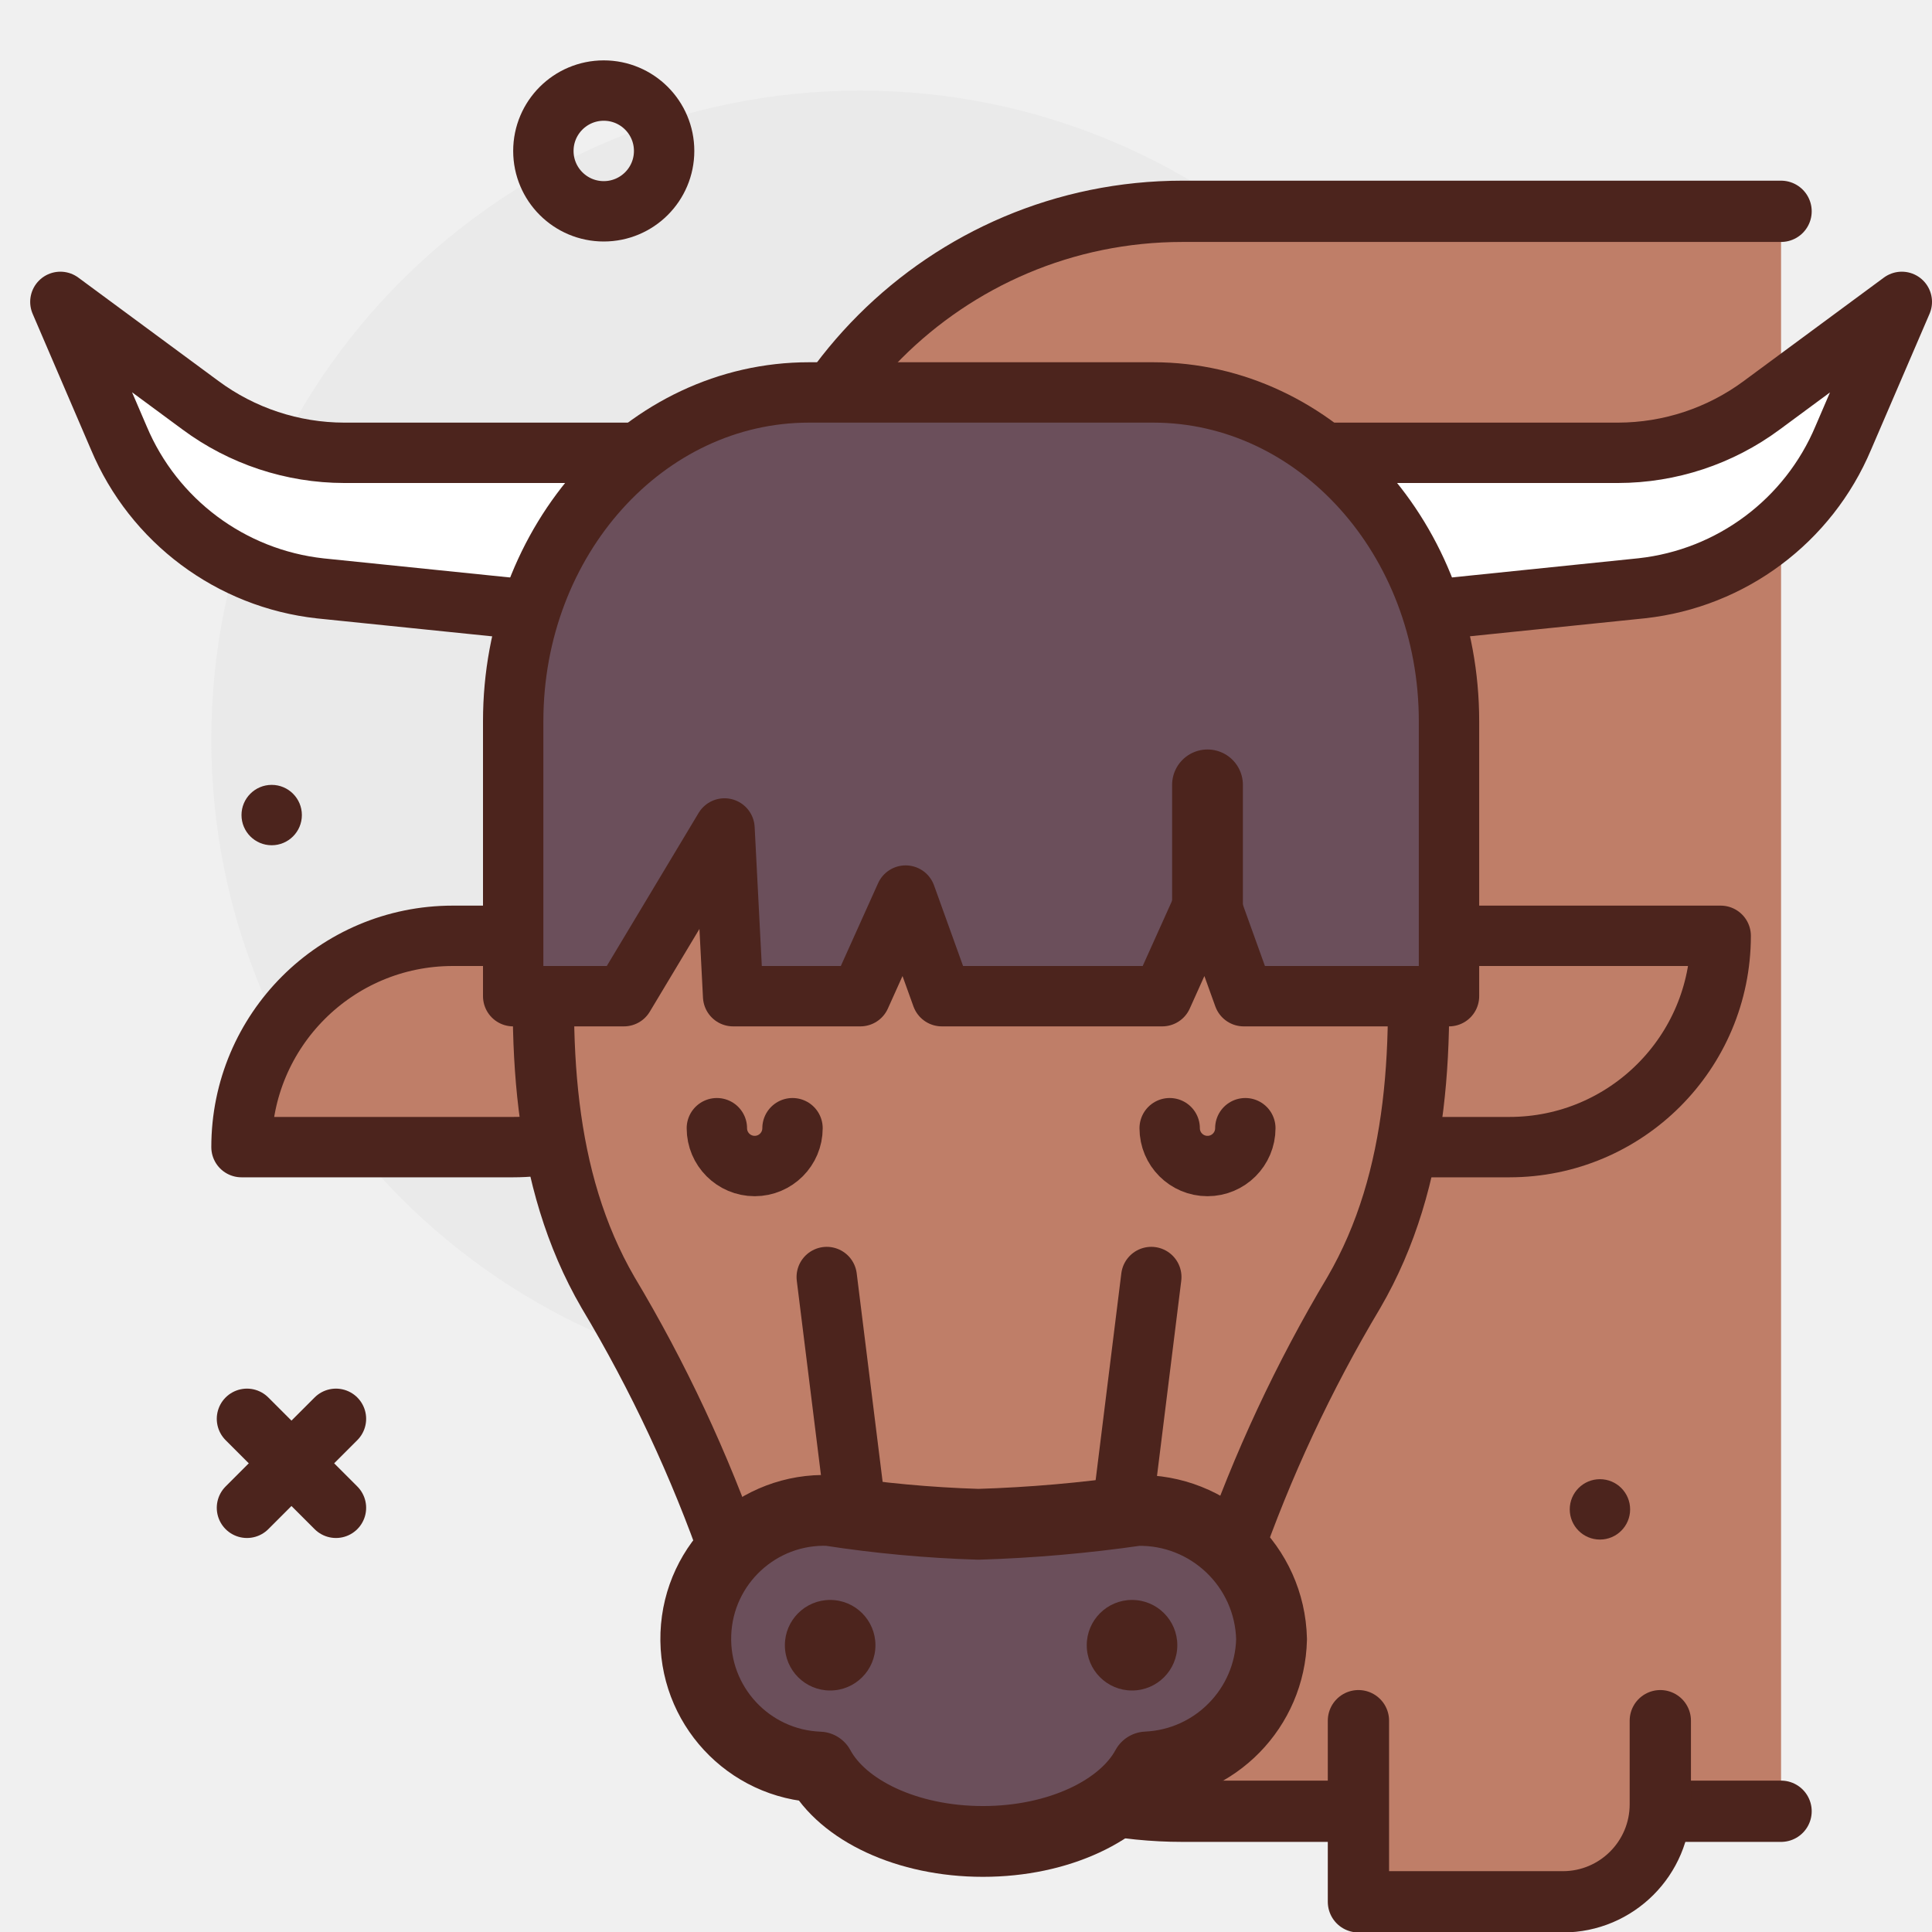
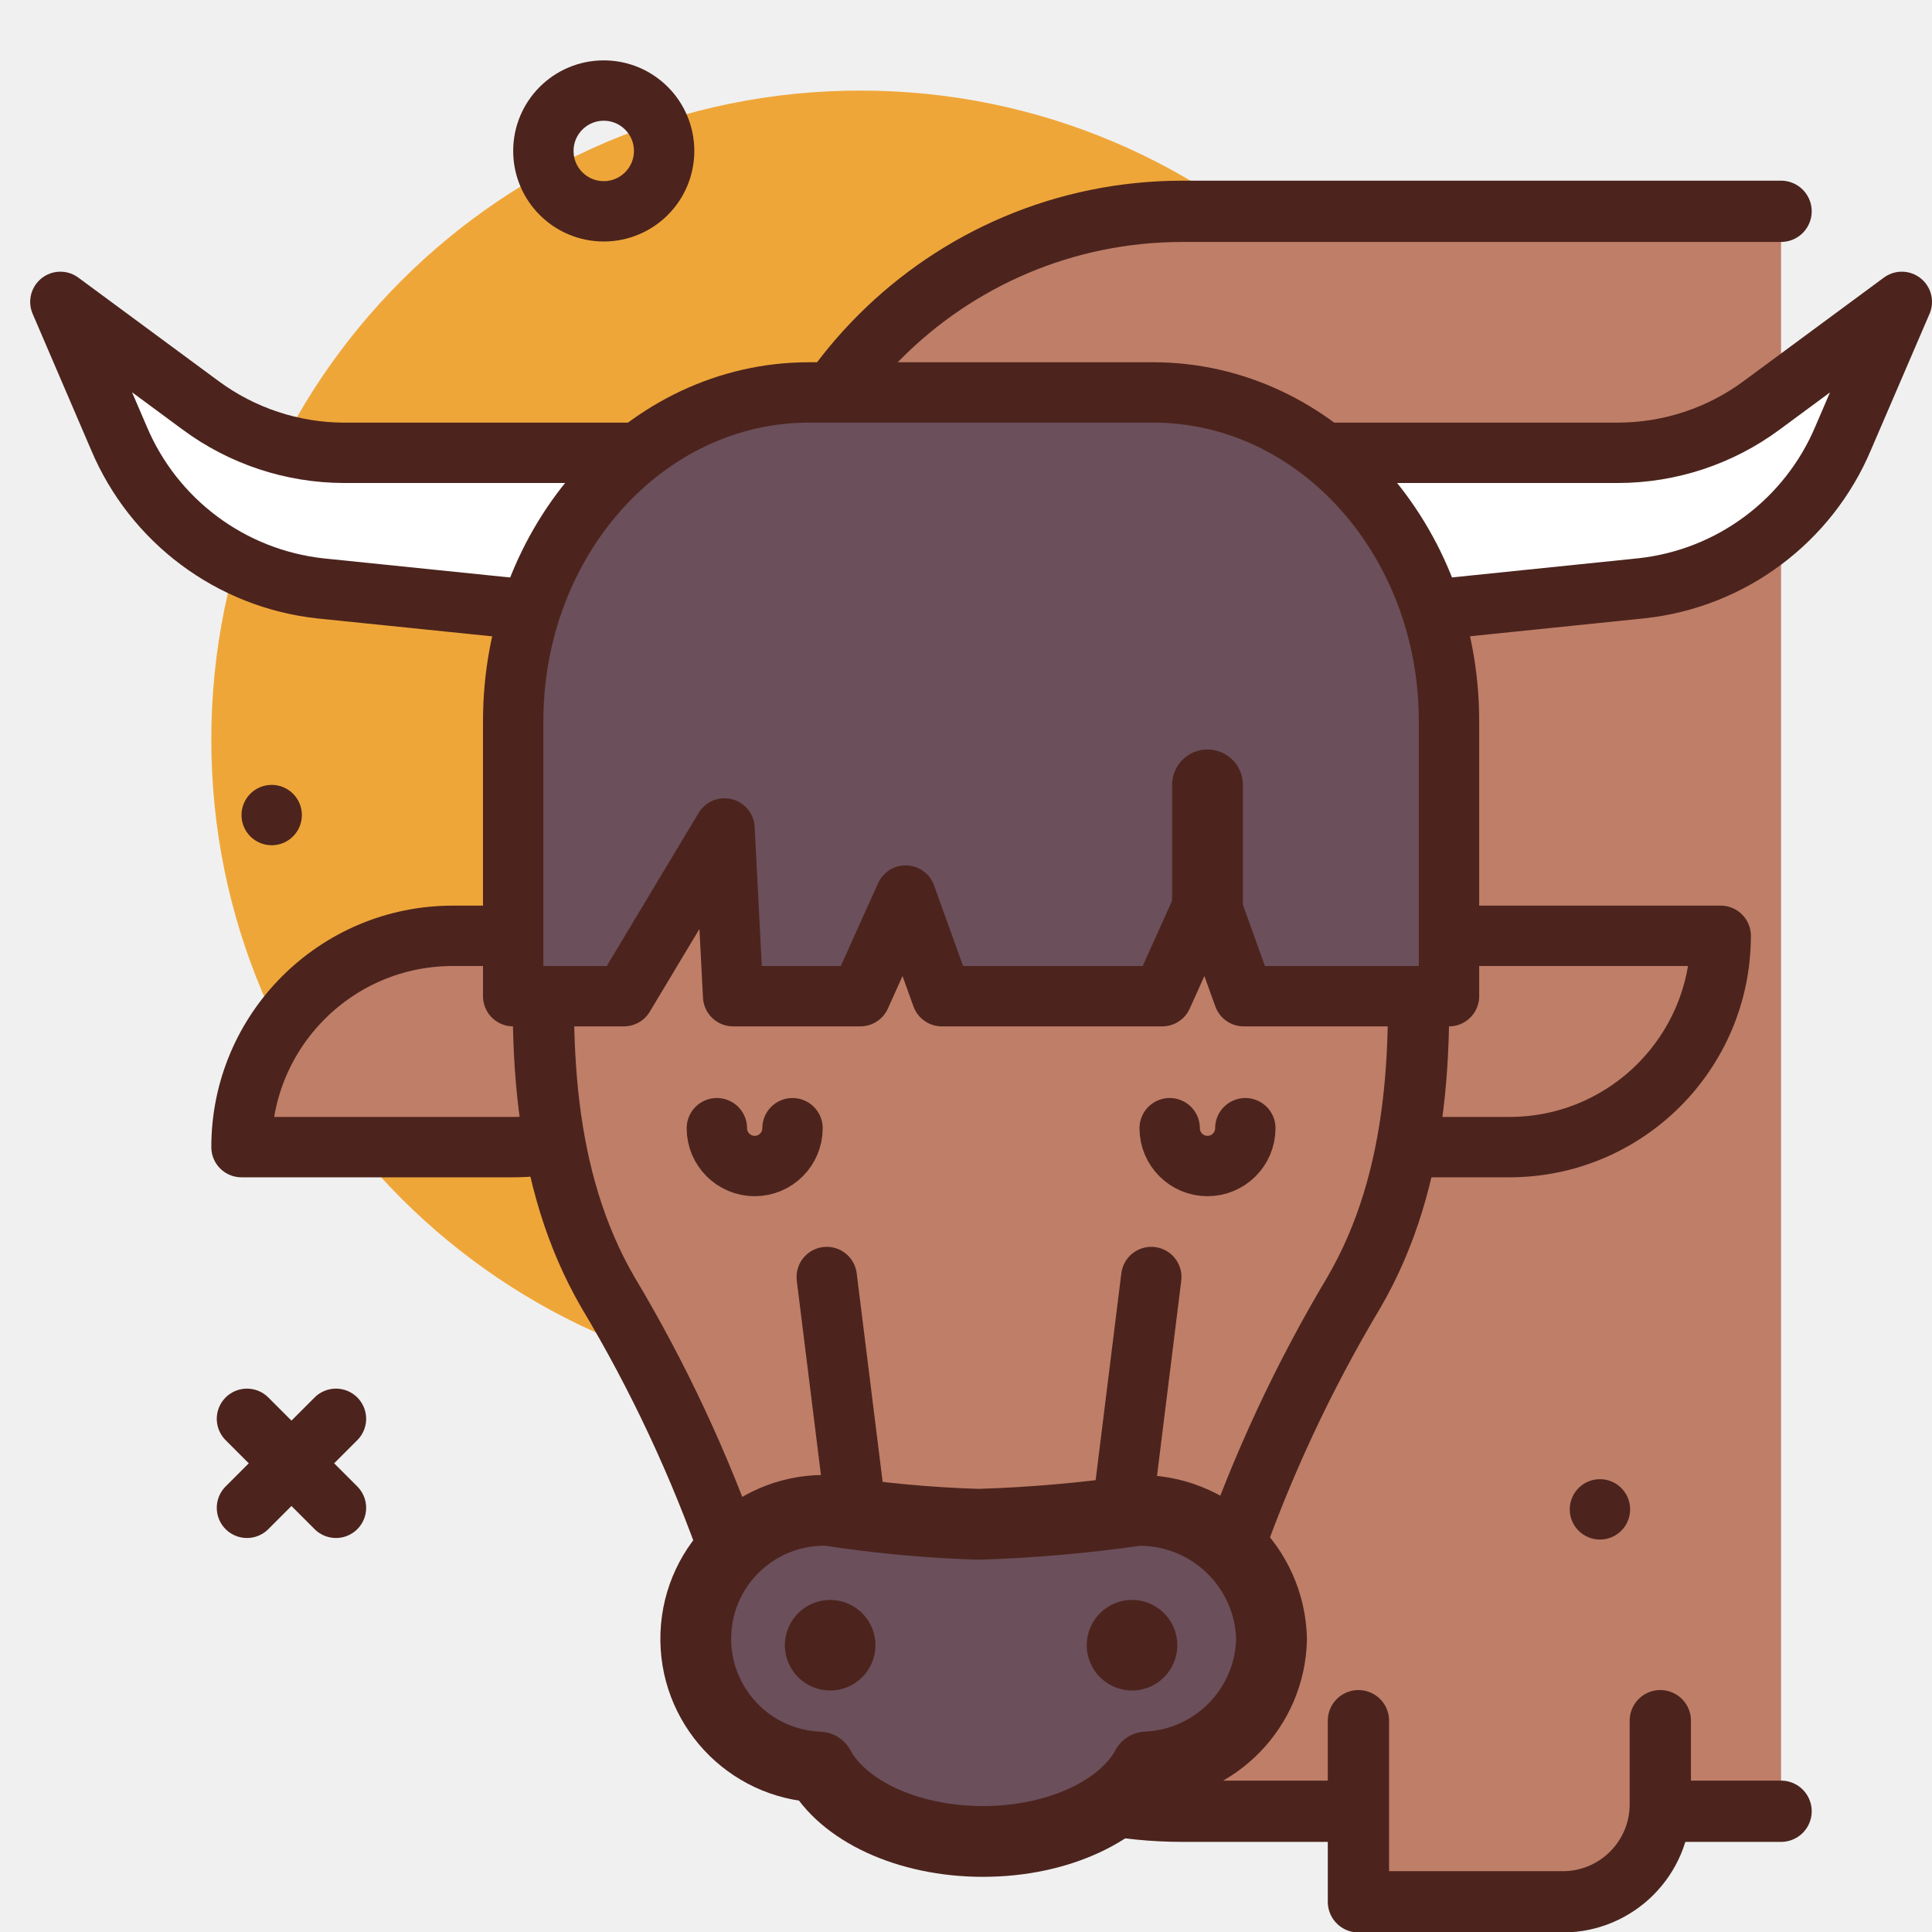
- <svg xmlns="http://www.w3.org/2000/svg" width="800px" height="800px" viewBox="0 0 64 64">
-   <g id="cow">
-     <circle cx="28.5" cy="24.5" r="21.5" style="fill:#eaeaea" />
-     <path d="M59,60H39.172A14.172,14.172,0,0,1,25,45.828V21.172A14.172,14.172,0,0,1,39.172,7H59" style="fill:#bf7e68;stroke:#4c241d;stroke-linecap:round;stroke-linejoin:round;stroke-width:2.03px" />
-     <circle cx="20" cy="5" r="2" style="fill:none;stroke:#4c241d;stroke-linecap:round;stroke-linejoin:round;stroke-width:2px" />
-     <circle cx="53" cy="50" r="1" style="fill:#4c241d" />
-     <circle cx="9" cy="27" r="1" style="fill:#4c241d" />
-     <line x1="11.129" y1="47" x2="8.181" y2="49.948" style="fill:none;stroke:#4c241d;stroke-linecap:round;stroke-linejoin:round;stroke-width:2px" />
-     <line x1="8.181" y1="47" x2="11.129" y2="49.948" style="fill:none;stroke:#4c241d;stroke-linecap:round;stroke-linejoin:round;stroke-width:2px" />
-     <path d="M49,31h8a0,0,0,0,1,0,0v0a7,7,0,0,1-7,7H42a0,0,0,0,1,0,0v0A7,7,0,0,1,49,31Z" transform="translate(99 69) rotate(180)" style="fill:#bf7e68;stroke:#4c241d;stroke-linecap:round;stroke-linejoin:round;stroke-width:2px" />
-     <path d="M15,31h9a0,0,0,0,1,0,0v0a7,7,0,0,1-7,7H8a0,0,0,0,1,0,0v0A7,7,0,0,1,15,31Z" style="fill:#bf7e68;stroke:#4c241d;stroke-linecap:round;stroke-linejoin:round;stroke-width:2px" />
-     <path d="M35.848,55.02a5.144,5.144,0,0,0,4.9-3.42,47.612,47.612,0,0,1,4.1-8.784c2.2-3.78,2.35-8.33,2-13.05a7.565,7.565,0,0,0-7.652-6.859H25.794a7.565,7.565,0,0,0-7.652,6.859c-.346,4.72-.194,9.27,2,13.05A47.612,47.612,0,0,1,24.251,51.6a5.144,5.144,0,0,0,4.9,3.42Z" style="fill:#bf7e68;stroke:#4c241d;stroke-linecap:round;stroke-linejoin:round;stroke-width:2.03px" />
-     <line x1="38.138" y1="42.303" x2="37.246" y2="49.484" style="fill:none;stroke:#4c241d;stroke-linecap:round;stroke-linejoin:round;stroke-width:2px" />
-     <line x1="27.387" y1="42.303" x2="28.28" y2="49.484" style="fill:none;stroke:#4c241d;stroke-linecap:round;stroke-linejoin:round;stroke-width:2px" />
-     <path d="M42.122,54.3a4.367,4.367,0,0,0-4.462-4.264,46.612,46.612,0,0,1-5.25.458,40.561,40.561,0,0,1-4.948-.458,4.251,4.251,0,1,0-.322,8.5C27.914,59.968,30.046,61,32.561,61s4.646-1.032,5.421-2.467A4.336,4.336,0,0,0,42.122,54.3Z" style="fill:#6b4f5b;stroke:#4c241d;stroke-linecap:round;stroke-linejoin:round;stroke-width:2.345px" />
-     <path d="M41.253,37.373a1.253,1.253,0,1,1-2.506,0" style="fill:none;stroke:#4c241d;stroke-linecap:round;stroke-linejoin:round;stroke-width:2px" />
-     <path d="M26.253,37.373a1.253,1.253,0,1,1-2.506,0" style="fill:none;stroke:#4c241d;stroke-linecap:round;stroke-linejoin:round;stroke-width:2px" />
-     <path d="M23.3,20.791l-12.691-1.3a8.214,8.214,0,0,1-6.672-4.981L2,10l4.642,3.425A8.017,8.017,0,0,0,11.4,15H53.6a8.017,8.017,0,0,0,4.76-1.575L63,10l-1.939,4.506a8.214,8.214,0,0,1-6.672,4.981L41.7,20.791" style="fill:#ffffff;stroke:#4c241d;stroke-linecap:round;stroke-linejoin:round;stroke-width:2px" />
-     <circle cx="37.5" cy="54.5" r="1.5" style="fill:#4c241d" />
-     <circle cx="27.5" cy="54.5" r="1.5" style="fill:#4c241d" />
-     <path d="M38.2,13H26.8C21.388,13,17,17.876,17,23.891V33h3.667L24,27.444,24.286,33H28.5L30,29.667,31.2,33h7.3L40,29.667,41.2,33H48V23.891C48,17.876,43.612,13,38.2,13Z" style="fill:#6b4f5b;stroke:#4c241d;stroke-linecap:round;stroke-linejoin:round;stroke-width:2px" />
-     <line x1="40" y1="30" x2="40" y2="26" style="fill:none;stroke:#4c241d;stroke-linecap:round;stroke-linejoin:round;stroke-width:2.345px" />
-     <path d="M55,57v2.77A3.23,3.23,0,0,1,51.77,63H45V57" style="fill:#bf7e68;stroke:#4c241d;stroke-linecap:round;stroke-linejoin:round;stroke-width:2.03px" />
+ <svg xmlns="http://www.w3.org/2000/svg" width="800px" height="800px" viewBox="0 0 64 64" fill="#000000">
+   <g id="SVGRepo_bgCarrier" stroke-width="0" />
+   <g id="SVGRepo_tracerCarrier" stroke-linecap="round" stroke-linejoin="round" />
+   <g id="SVGRepo_iconCarrier">
+     <g id="cow">
+       <circle cx="28.5" cy="24.5" r="21.5" style="fill:#efa639" />
+       <path d="M59,60H39.172A14.172,14.172,0,0,1,25,45.828V21.172A14.172,14.172,0,0,1,39.172,7H59" style="fill:#bf7e68;stroke:#4c241d;stroke-linecap:round;stroke-linejoin:round;stroke-width:2.03px" />
+       <circle cx="20" cy="5" r="2" style="fill:none;stroke:#4c241d;stroke-linecap:round;stroke-linejoin:round;stroke-width:2px" />
+       <circle cx="53" cy="50" r="1" style="fill:#4c241d" />
+       <circle cx="9" cy="27" r="1" style="fill:#4c241d" />
+       <line x1="11.129" y1="47" x2="8.181" y2="49.948" style="fill:none;stroke:#4c241d;stroke-linecap:round;stroke-linejoin:round;stroke-width:2px" />
+       <line x1="8.181" y1="47" x2="11.129" y2="49.948" style="fill:none;stroke:#4c241d;stroke-linecap:round;stroke-linejoin:round;stroke-width:2px" />
+       <path d="M49,31h8a0,0,0,0,1,0,0v0a7,7,0,0,1-7,7H42a0,0,0,0,1,0,0v0A7,7,0,0,1,49,31Z" transform="translate(99 69) rotate(180)" style="fill:#bf7e68;stroke:#4c241d;stroke-linecap:round;stroke-linejoin:round;stroke-width:2px" />
+       <path d="M15,31h9a0,0,0,0,1,0,0v0a7,7,0,0,1-7,7H8a0,0,0,0,1,0,0v0A7,7,0,0,1,15,31Z" style="fill:#bf7e68;stroke:#4c241d;stroke-linecap:round;stroke-linejoin:round;stroke-width:2px" />
+       <path d="M35.848,55.02a5.144,5.144,0,0,0,4.9-3.42,47.612,47.612,0,0,1,4.1-8.784c2.2-3.78,2.35-8.33,2-13.05a7.565,7.565,0,0,0-7.652-6.859H25.794a7.565,7.565,0,0,0-7.652,6.859c-.346,4.72-.194,9.27,2,13.05A47.612,47.612,0,0,1,24.251,51.6a5.144,5.144,0,0,0,4.9,3.42Z" style="fill:#bf7e68;stroke:#4c241d;stroke-linecap:round;stroke-linejoin:round;stroke-width:2.03px" />
+       <line x1="38.138" y1="42.303" x2="37.246" y2="49.484" style="fill:none;stroke:#4c241d;stroke-linecap:round;stroke-linejoin:round;stroke-width:2px" />
+       <line x1="27.387" y1="42.303" x2="28.28" y2="49.484" style="fill:none;stroke:#4c241d;stroke-linecap:round;stroke-linejoin:round;stroke-width:2px" />
+       <path d="M42.122,54.3a4.367,4.367,0,0,0-4.462-4.264,46.612,46.612,0,0,1-5.25.458,40.561,40.561,0,0,1-4.948-.458,4.251,4.251,0,1,0-.322,8.5C27.914,59.968,30.046,61,32.561,61s4.646-1.032,5.421-2.467A4.336,4.336,0,0,0,42.122,54.3Z" style="fill:#6b4f5b;stroke:#4c241d;stroke-linecap:round;stroke-linejoin:round;stroke-width:2.345px" />
+       <path d="M41.253,37.373a1.253,1.253,0,1,1-2.506,0" style="fill:none;stroke:#4c241d;stroke-linecap:round;stroke-linejoin:round;stroke-width:2px" />
+       <path d="M26.253,37.373a1.253,1.253,0,1,1-2.506,0" style="fill:none;stroke:#4c241d;stroke-linecap:round;stroke-linejoin:round;stroke-width:2px" />
+       <path d="M23.3,20.791l-12.691-1.3a8.214,8.214,0,0,1-6.672-4.981L2,10l4.642,3.425A8.017,8.017,0,0,0,11.4,15H53.6a8.017,8.017,0,0,0,4.76-1.575L63,10l-1.939,4.506a8.214,8.214,0,0,1-6.672,4.981L41.7,20.791" style="fill:#ffffff;stroke:#4c241d;stroke-linecap:round;stroke-linejoin:round;stroke-width:2px" />
+       <circle cx="37.5" cy="54.5" r="1.5" style="fill:#4c241d" />
+       <circle cx="27.5" cy="54.5" r="1.5" style="fill:#4c241d" />
+       <path d="M38.2,13H26.8C21.388,13,17,17.876,17,23.891V33h3.667L24,27.444,24.286,33H28.5L30,29.667,31.2,33h7.3L40,29.667,41.2,33H48V23.891C48,17.876,43.612,13,38.2,13Z" style="fill:#6b4f5b;stroke:#4c241d;stroke-linecap:round;stroke-linejoin:round;stroke-width:2px" />
+       <line x1="40" y1="30" x2="40" y2="26" style="fill:none;stroke:#4c241d;stroke-linecap:round;stroke-linejoin:round;stroke-width:2.345px" />
+       <path d="M55,57v2.77A3.23,3.23,0,0,1,51.77,63H45V57" style="fill:#bf7e68;stroke:#4c241d;stroke-linecap:round;stroke-linejoin:round;stroke-width:2.03px" />
+     </g>
  </g>
</svg>
